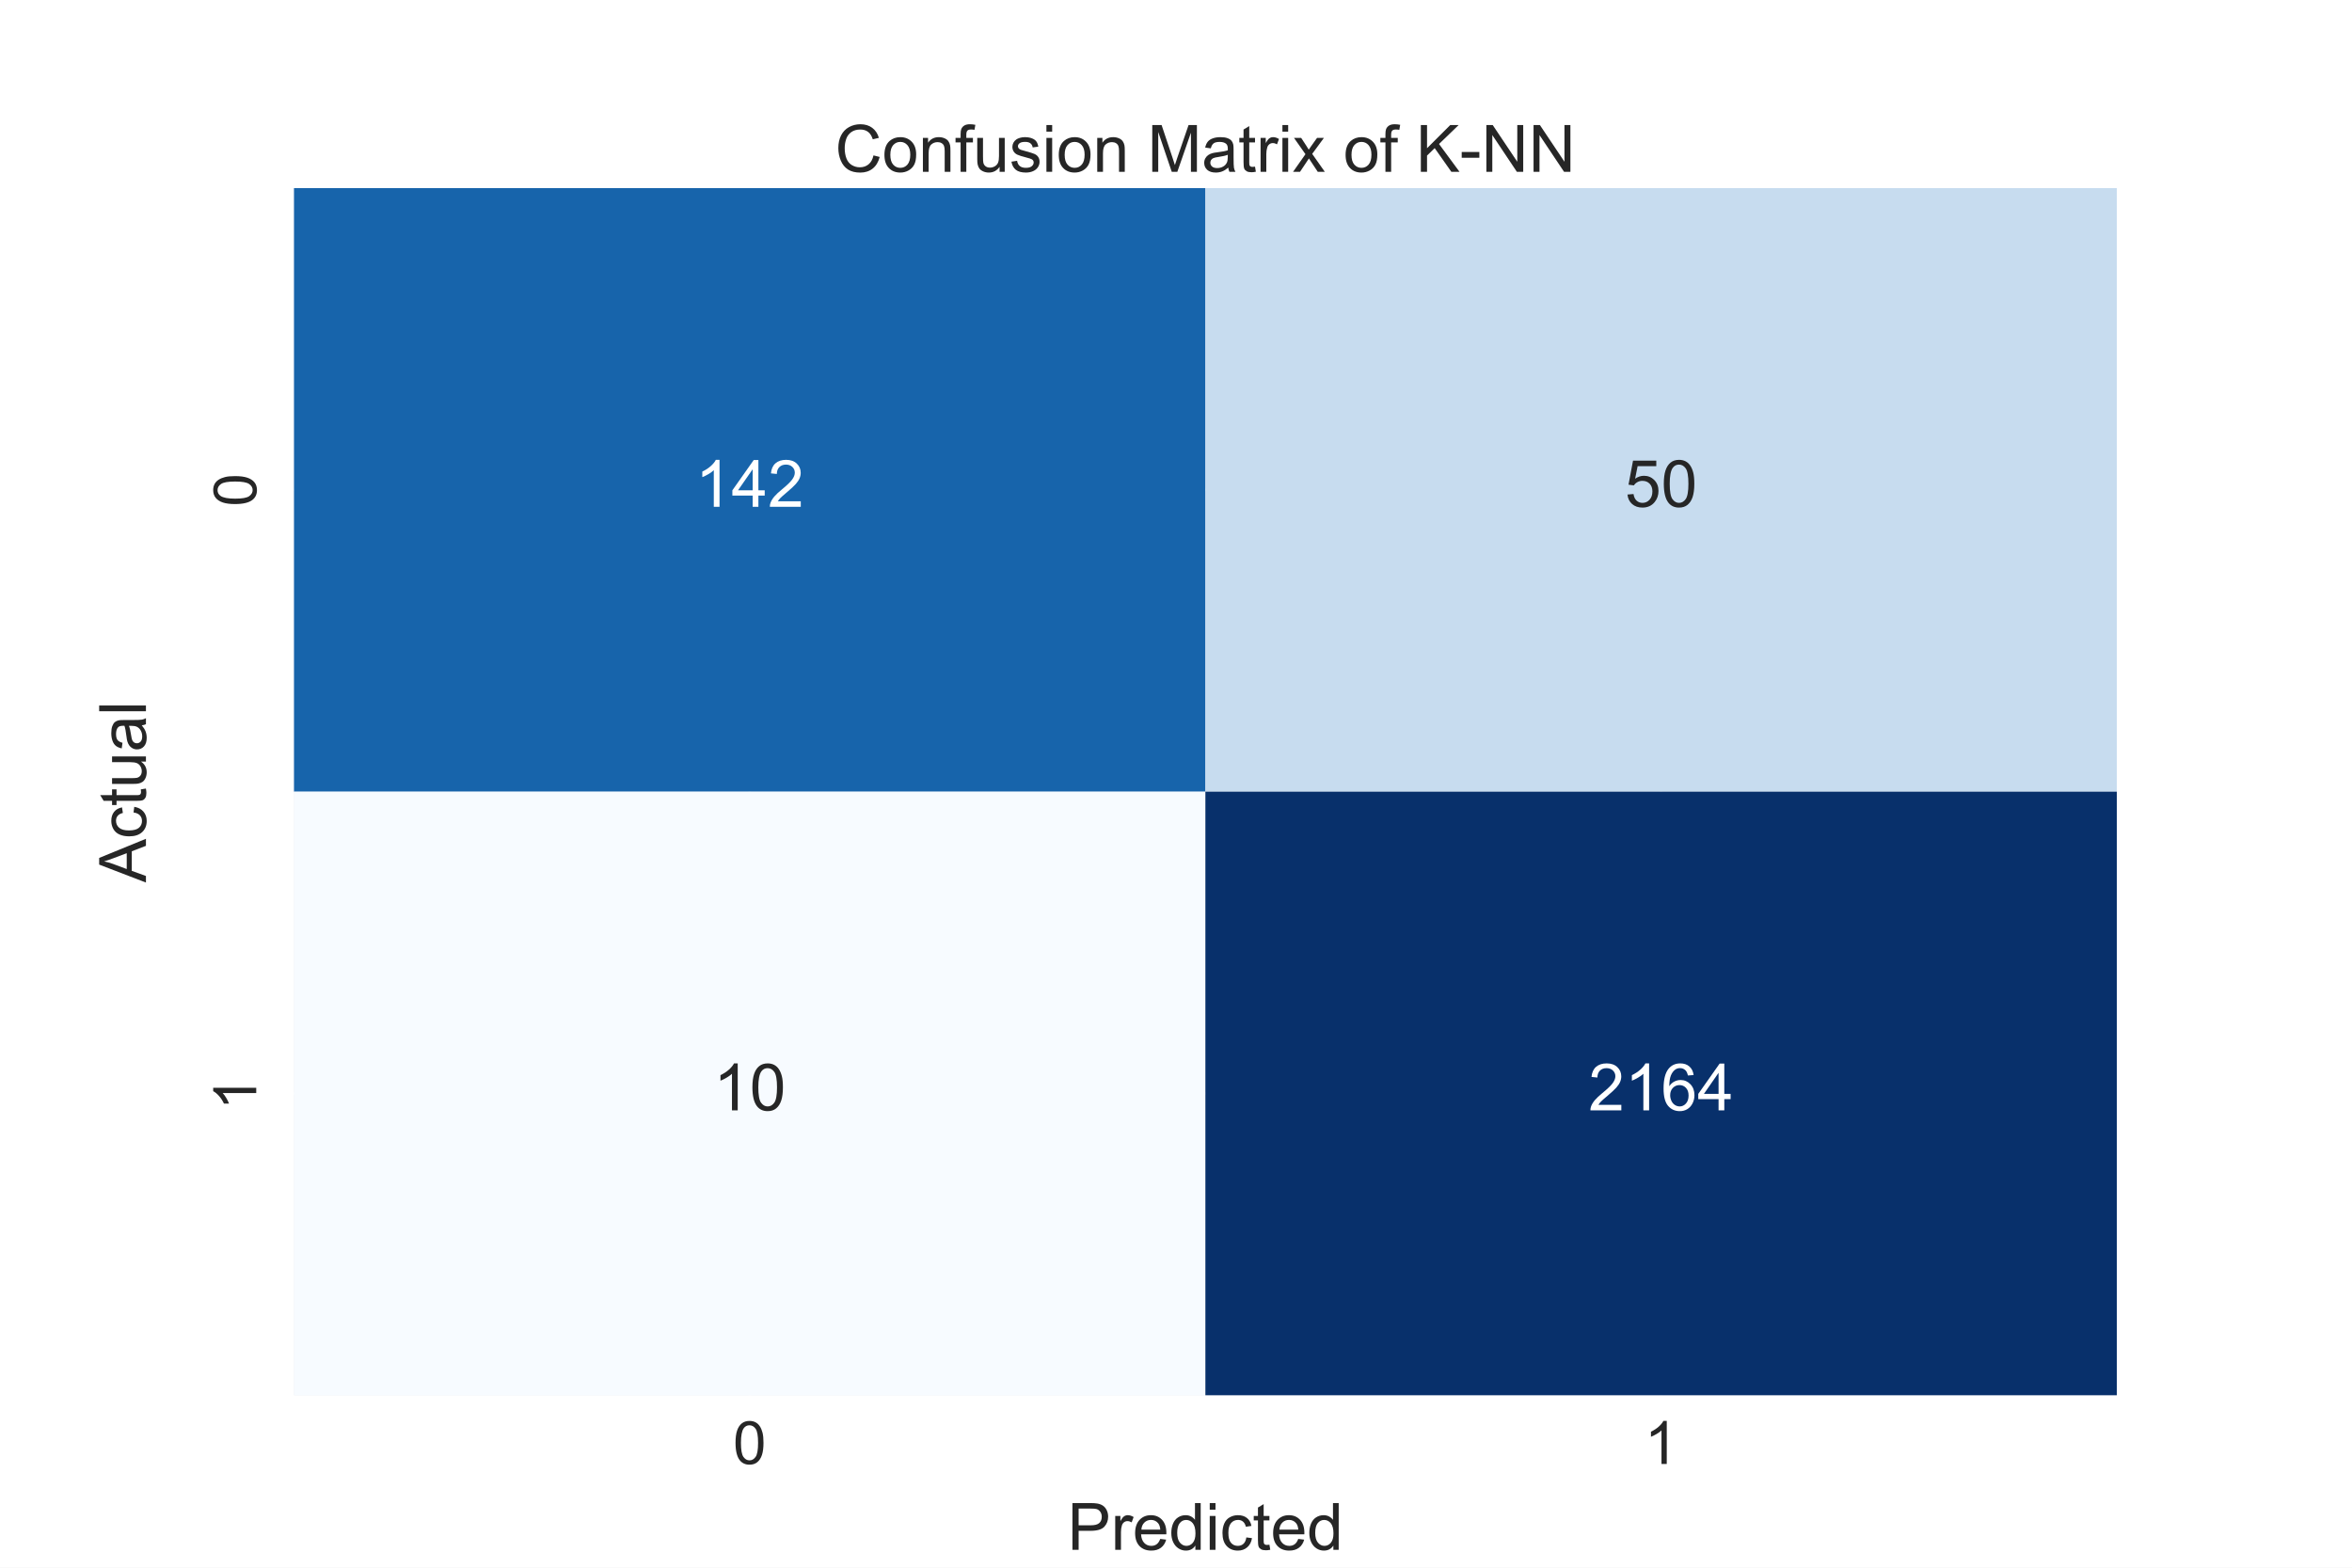
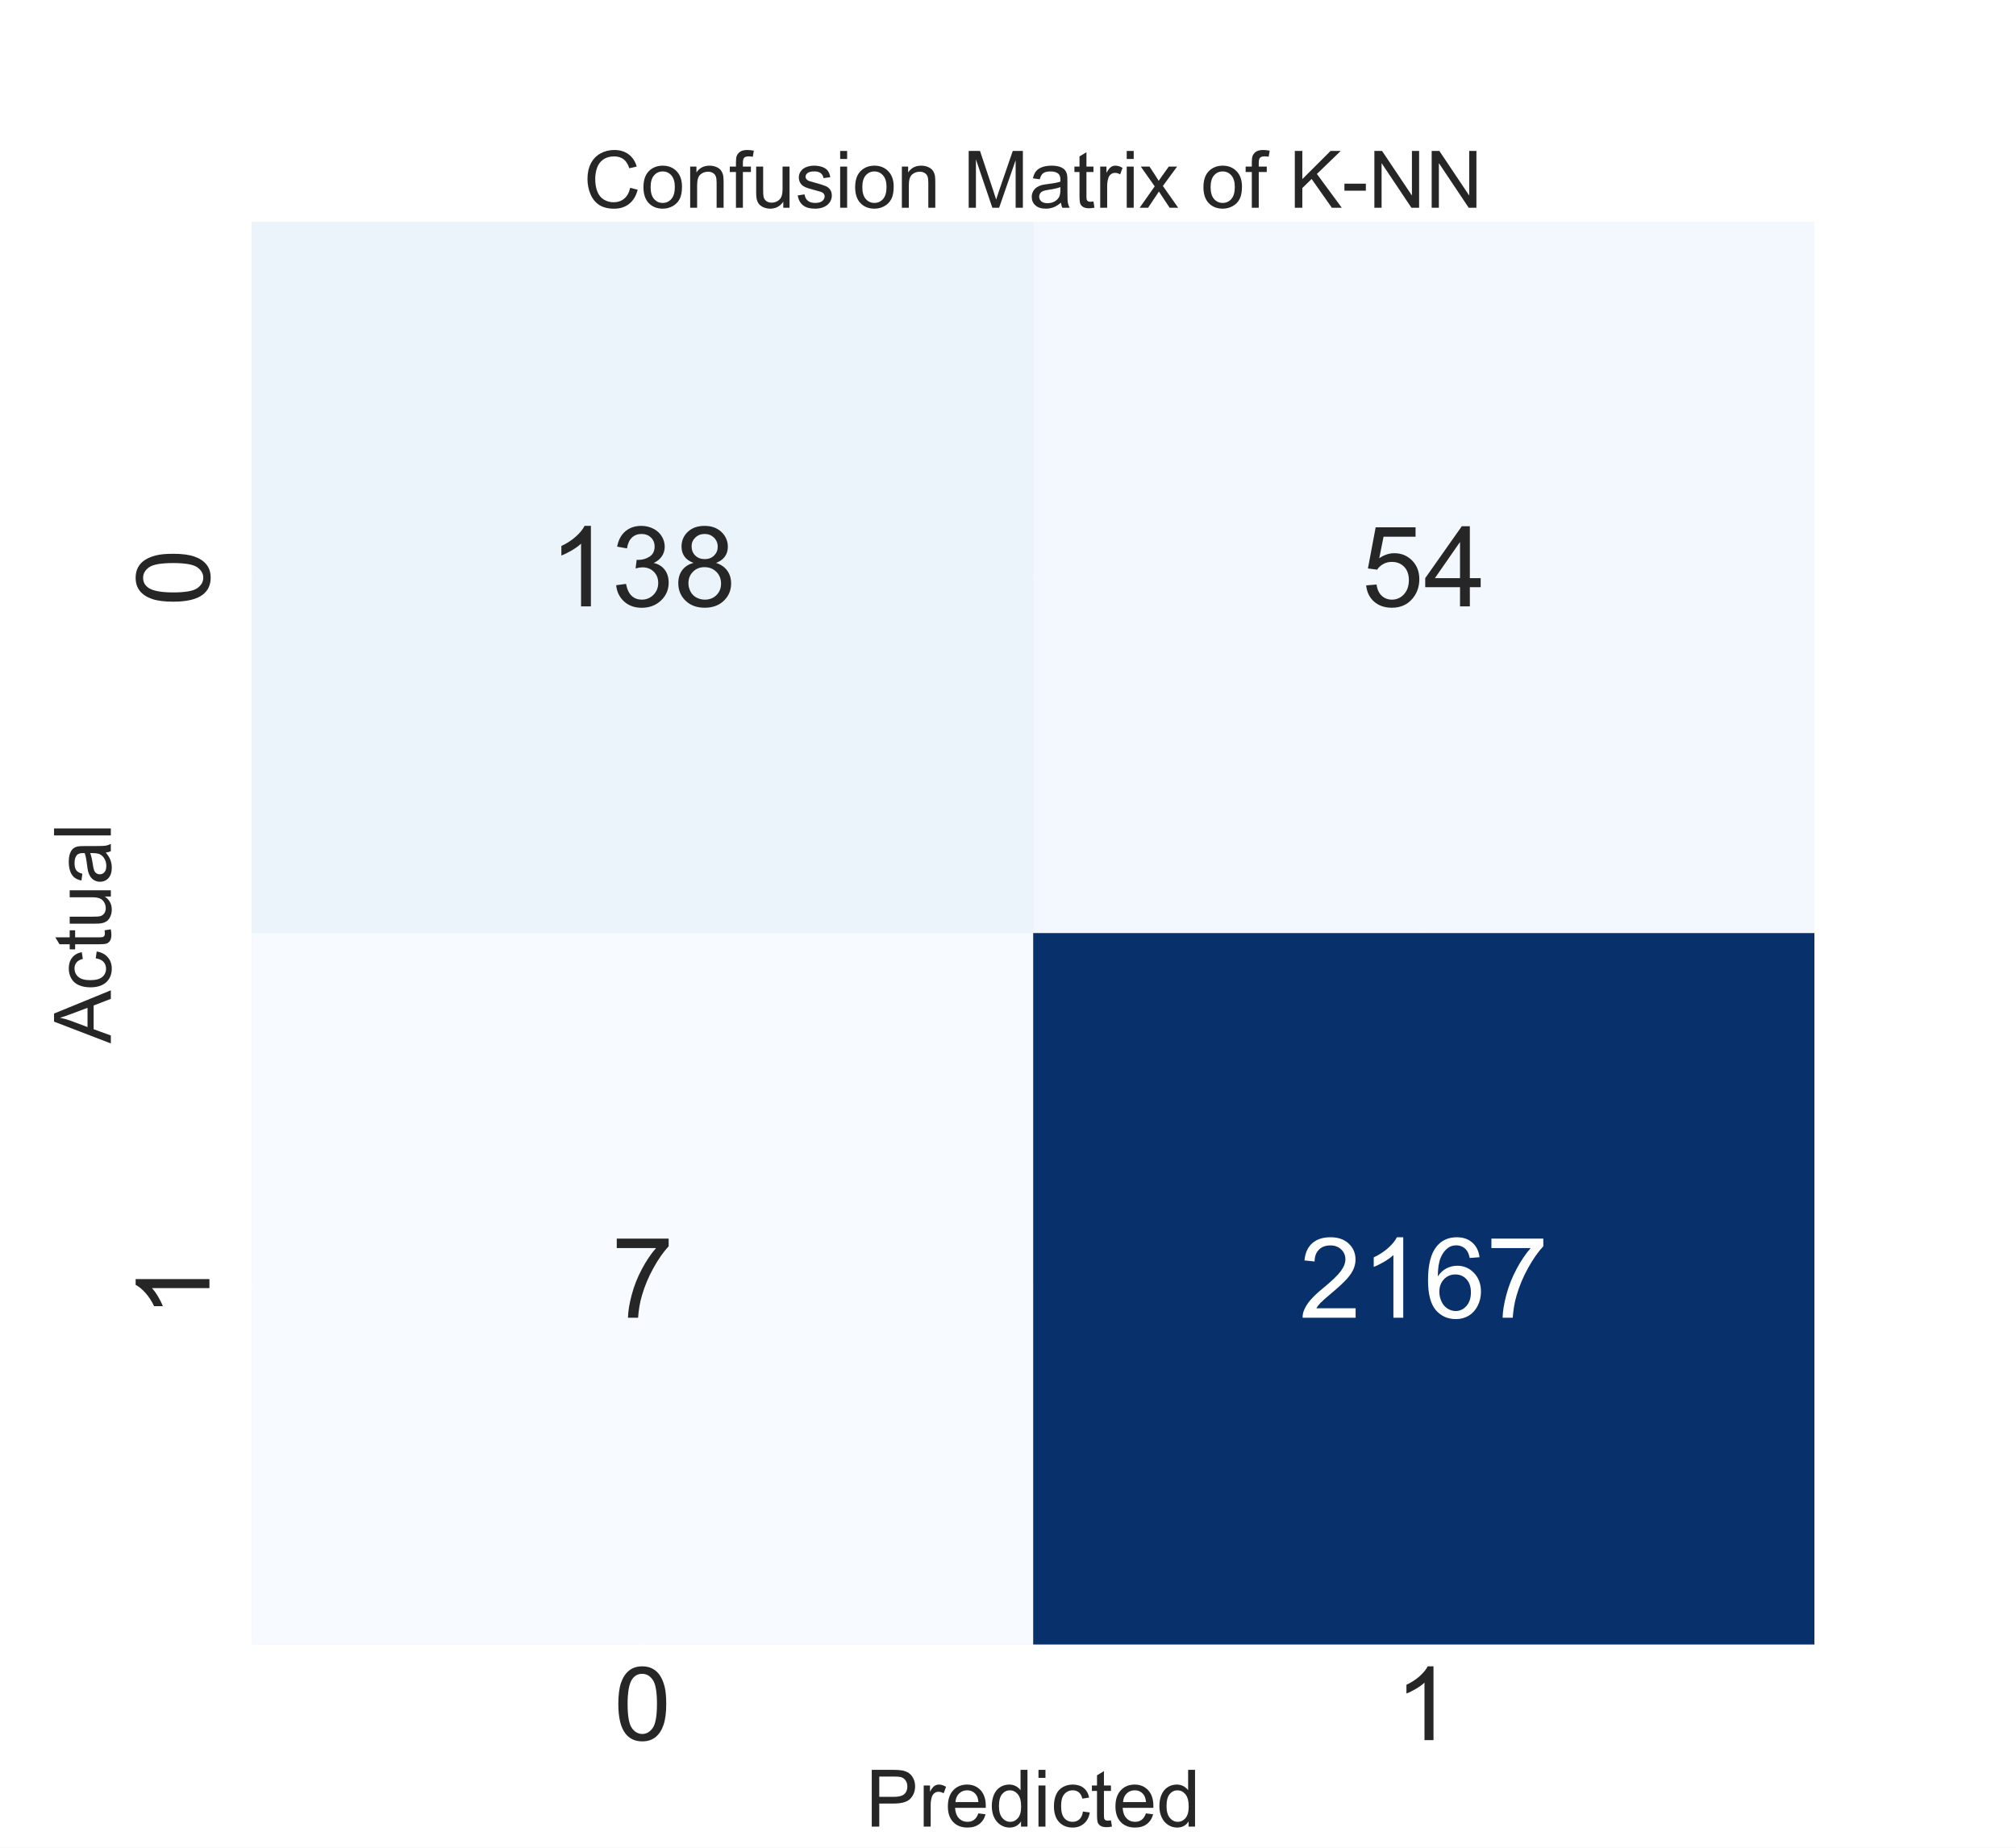
- <svg xmlns="http://www.w3.org/2000/svg" xmlns:xlink="http://www.w3.org/1999/xlink" width="864pt" height="576pt" viewBox="0 0 864 576" version="1.1">
+ <svg xmlns="http://www.w3.org/2000/svg" xmlns:xlink="http://www.w3.org/1999/xlink" width="864pt" height="792pt" viewBox="0 0 864 792" version="1.1">
  <defs>
    <style type="text/css">*{stroke-linejoin: round; stroke-linecap: butt}</style>
  </defs>
  <g id="figure_1">
    <g id="patch_1">
-       <path d="M 0 576  L 864 576  L 864 0  L 0 0  z " style="fill: #ffffff" />
+       <path d="M 0 792  L 864 792  L 864 0  L 0 0  z " style="fill: #ffffff" />
    </g>
    <g id="axes_1">
      <g id="patch_2">
-         <path d="M 108 512.64  L 777.6 512.64  L 777.6 69.12  L 108 69.12  z " style="fill: #eaeaf2" />
+         <path d="M 108 704.88  L 777.6 704.88  L 777.6 95.04  L 108 95.04  z " style="fill: #eaeaf2" />
      </g>
      <g id="matplotlib.axis_1">
        <g id="xtick_1">
          <g id="line2d_1">
-             <path d="M 275.4 512.64  L 275.4 69.12  " clip-path="url(#pb989998e91)" style="fill: none; stroke: #ffffff; stroke-linecap: round" />
+             <path d="M 275.4 704.88  L 275.4 95.04  " clip-path="url(#p79c40a2b08)" style="fill: none; stroke: #ffffff; stroke-linecap: round" />
          </g>
          <g id="text_1">
-             <g style="fill: #262626" transform="translate(269.283 537.8872) scale(0.22 -0.22)">
+             <g style="fill: #262626" transform="translate(263.1659 745.8744) scale(0.44 -0.44)">
              <defs>
                <path id="ArialMT-30" d="M 266 2259  Q 266 3072 433 3567  Q 600 4063 929 4331  Q 1259 4600 1759 4600  Q 2128 4600 2406 4451  Q 2684 4303 2865 4023  Q 3047 3744 3150 3342  Q 3253 2941 3253 2259  Q 3253 1453 3087 958  Q 2922 463 2592 192  Q 2263 -78 1759 -78  Q 1097 -78 719 397  Q 266 969 266 2259  z M 844 2259  Q 844 1131 1108 757  Q 1372 384 1759 384  Q 2147 384 2411 759  Q 2675 1134 2675 2259  Q 2675 3391 2411 3762  Q 2147 4134 1753 4134  Q 1366 4134 1134 3806  Q 844 3388 844 2259  z " transform="scale(0.015625)" />
              </defs>
              <use xlink:href="#ArialMT-30" />
            </g>
          </g>
        </g>
        <g id="xtick_2">
          <g id="line2d_2">
-             <path d="M 610.2 512.64  L 610.2 69.12  " clip-path="url(#pb989998e91)" style="fill: none; stroke: #ffffff; stroke-linecap: round" />
+             <path d="M 610.2 704.88  L 610.2 95.04  " clip-path="url(#p79c40a2b08)" style="fill: none; stroke: #ffffff; stroke-linecap: round" />
          </g>
          <g id="text_2">
-             <g style="fill: #262626" transform="translate(604.083 537.8872) scale(0.22 -0.22)">
+             <g style="fill: #262626" transform="translate(597.9659 745.8744) scale(0.44 -0.44)">
              <defs>
                <path id="ArialMT-31" d="M 2384 0  L 1822 0  L 1822 3584  Q 1619 3391 1289 3197  Q 959 3003 697 2906  L 697 3450  Q 1169 3672 1522 3987  Q 1875 4303 2022 4600  L 2384 4600  L 2384 0  z " transform="scale(0.015625)" />
              </defs>
              <use xlink:href="#ArialMT-31" />
            </g>
          </g>
        </g>
        <g id="text_3">
-           <g style="fill: #262626" transform="translate(392.1075 569.4384) scale(0.24 -0.24)">
+           <g style="fill: #262626" transform="translate(370.9856 782.9559) scale(0.34 -0.34)">
            <defs>
              <path id="ArialMT-50" d="M 494 0  L 494 4581  L 2222 4581  Q 2678 4581 2919 4538  Q 3256 4481 3484 4323  Q 3713 4166 3852 3881  Q 3991 3597 3991 3256  Q 3991 2672 3619 2267  Q 3247 1863 2275 1863  L 1100 1863  L 1100 0  L 494 0  z M 1100 2403  L 2284 2403  Q 2872 2403 3119 2622  Q 3366 2841 3366 3238  Q 3366 3525 3220 3729  Q 3075 3934 2838 4000  Q 2684 4041 2272 4041  L 1100 4041  L 1100 2403  z " transform="scale(0.015625)" />
              <path id="ArialMT-72" d="M 416 0  L 416 3319  L 922 3319  L 922 2816  Q 1116 3169 1280 3281  Q 1444 3394 1641 3394  Q 1925 3394 2219 3213  L 2025 2691  Q 1819 2813 1613 2813  Q 1428 2813 1281 2702  Q 1134 2591 1072 2394  Q 978 2094 978 1738  L 978 0  L 416 0  z " transform="scale(0.015625)" />
              <path id="ArialMT-65" d="M 2694 1069  L 3275 997  Q 3138 488 2766 206  Q 2394 -75 1816 -75  Q 1088 -75 661 373  Q 234 822 234 1631  Q 234 2469 665 2931  Q 1097 3394 1784 3394  Q 2450 3394 2872 2941  Q 3294 2488 3294 1666  Q 3294 1616 3291 1516  L 816 1516  Q 847 969 1125 678  Q 1403 388 1819 388  Q 2128 388 2347 550  Q 2566 713 2694 1069  z M 847 1978  L 2700 1978  Q 2663 2397 2488 2606  Q 2219 2931 1791 2931  Q 1403 2931 1139 2672  Q 875 2413 847 1978  z " transform="scale(0.015625)" />
              <path id="ArialMT-64" d="M 2575 0  L 2575 419  Q 2259 -75 1647 -75  Q 1250 -75 917 144  Q 584 363 401 755  Q 219 1147 219 1656  Q 219 2153 384 2558  Q 550 2963 881 3178  Q 1213 3394 1622 3394  Q 1922 3394 2156 3267  Q 2391 3141 2538 2938  L 2538 4581  L 3097 4581  L 3097 0  L 2575 0  z M 797 1656  Q 797 1019 1065 703  Q 1334 388 1700 388  Q 2069 388 2326 689  Q 2584 991 2584 1609  Q 2584 2291 2321 2609  Q 2059 2928 1675 2928  Q 1300 2928 1048 2622  Q 797 2316 797 1656  z " transform="scale(0.015625)" />
              <path id="ArialMT-69" d="M 425 3934  L 425 4581  L 988 4581  L 988 3934  L 425 3934  z M 425 0  L 425 3319  L 988 3319  L 988 0  L 425 0  z " transform="scale(0.015625)" />
              <path id="ArialMT-63" d="M 2588 1216  L 3141 1144  Q 3050 572 2676 248  Q 2303 -75 1759 -75  Q 1078 -75 664 370  Q 250 816 250 1647  Q 250 2184 428 2587  Q 606 2991 970 3192  Q 1334 3394 1763 3394  Q 2303 3394 2647 3120  Q 2991 2847 3088 2344  L 2541 2259  Q 2463 2594 2264 2762  Q 2066 2931 1784 2931  Q 1359 2931 1093 2626  Q 828 2322 828 1663  Q 828 994 1084 691  Q 1341 388 1753 388  Q 2084 388 2306 591  Q 2528 794 2588 1216  z " transform="scale(0.015625)" />
              <path id="ArialMT-74" d="M 1650 503  L 1731 6  Q 1494 -44 1306 -44  Q 1000 -44 831 53  Q 663 150 594 308  Q 525 466 525 972  L 525 2881  L 113 2881  L 113 3319  L 525 3319  L 525 4141  L 1084 4478  L 1084 3319  L 1650 3319  L 1650 2881  L 1084 2881  L 1084 941  Q 1084 700 1114 631  Q 1144 563 1211 522  Q 1278 481 1403 481  Q 1497 481 1650 503  z " transform="scale(0.015625)" />
            </defs>
            <use xlink:href="#ArialMT-50" />
            <use xlink:href="#ArialMT-72" x="66.699" />
            <use xlink:href="#ArialMT-65" x="100" />
            <use xlink:href="#ArialMT-64" x="155.615" />
            <use xlink:href="#ArialMT-69" x="211.23" />
            <use xlink:href="#ArialMT-63" x="233.447" />
            <use xlink:href="#ArialMT-74" x="283.447" />
            <use xlink:href="#ArialMT-65" x="311.23" />
            <use xlink:href="#ArialMT-64" x="366.846" />
          </g>
        </g>
      </g>
      <g id="matplotlib.axis_2">
        <g id="ytick_1">
          <g id="line2d_3">
-             <path d="M 108 180  L 777.6 180  " clip-path="url(#pb989998e91)" style="fill: none; stroke: #ffffff; stroke-linecap: round" />
+             <path d="M 108 247.5  L 777.6 247.5  " clip-path="url(#p79c40a2b08)" style="fill: none; stroke: #ffffff; stroke-linecap: round" />
          </g>
          <g id="text_4">
-             <g style="fill: #262626" transform="translate(94.1275 186.117) rotate(-90) scale(0.22 -0.22)">
+             <g style="fill: #262626" transform="translate(89.755 259.7341) rotate(-90) scale(0.44 -0.44)">
              <use xlink:href="#ArialMT-30" />
            </g>
          </g>
        </g>
        <g id="ytick_2">
          <g id="line2d_4">
-             <path d="M 108 401.76  L 777.6 401.76  " clip-path="url(#pb989998e91)" style="fill: none; stroke: #ffffff; stroke-linecap: round" />
+             <path d="M 108 552.42  L 777.6 552.42  " clip-path="url(#p79c40a2b08)" style="fill: none; stroke: #ffffff; stroke-linecap: round" />
          </g>
          <g id="text_5">
-             <g style="fill: #262626" transform="translate(94.1275 407.877) rotate(-90) scale(0.22 -0.22)">
+             <g style="fill: #262626" transform="translate(89.755 564.6541) rotate(-90) scale(0.44 -0.44)">
              <use xlink:href="#ArialMT-31" />
            </g>
          </g>
        </g>
        <g id="text_6">
-           <g style="fill: #262626" transform="translate(53.61031 324.2306) rotate(-90) scale(0.24 -0.24)">
+           <g style="fill: #262626" transform="translate(47.50312 447.2067) rotate(-90) scale(0.34 -0.34)">
            <defs>
              <path id="ArialMT-41" d="M -9 0  L 1750 4581  L 2403 4581  L 4278 0  L 3588 0  L 3053 1388  L 1138 1388  L 634 0  L -9 0  z M 1313 1881  L 2866 1881  L 2388 3150  Q 2169 3728 2063 4100  Q 1975 3659 1816 3225  L 1313 1881  z " transform="scale(0.015625)" />
              <path id="ArialMT-75" d="M 2597 0  L 2597 488  Q 2209 -75 1544 -75  Q 1250 -75 995 37  Q 741 150 617 320  Q 494 491 444 738  Q 409 903 409 1263  L 409 3319  L 972 3319  L 972 1478  Q 972 1038 1006 884  Q 1059 663 1231 536  Q 1403 409 1656 409  Q 1909 409 2131 539  Q 2353 669 2445 892  Q 2538 1116 2538 1541  L 2538 3319  L 3100 3319  L 3100 0  L 2597 0  z " transform="scale(0.015625)" />
              <path id="ArialMT-61" d="M 2588 409  Q 2275 144 1986 34  Q 1697 -75 1366 -75  Q 819 -75 525 192  Q 231 459 231 875  Q 231 1119 342 1320  Q 453 1522 633 1644  Q 813 1766 1038 1828  Q 1203 1872 1538 1913  Q 2219 1994 2541 2106  Q 2544 2222 2544 2253  Q 2544 2597 2384 2738  Q 2169 2928 1744 2928  Q 1347 2928 1158 2789  Q 969 2650 878 2297  L 328 2372  Q 403 2725 575 2942  Q 747 3159 1072 3276  Q 1397 3394 1825 3394  Q 2250 3394 2515 3294  Q 2781 3194 2906 3042  Q 3031 2891 3081 2659  Q 3109 2516 3109 2141  L 3109 1391  Q 3109 606 3145 398  Q 3181 191 3288 0  L 2700 0  Q 2613 175 2588 409  z M 2541 1666  Q 2234 1541 1622 1453  Q 1275 1403 1131 1340  Q 988 1278 909 1158  Q 831 1038 831 891  Q 831 666 1001 516  Q 1172 366 1500 366  Q 1825 366 2078 508  Q 2331 650 2450 897  Q 2541 1088 2541 1459  L 2541 1666  z " transform="scale(0.015625)" />
              <path id="ArialMT-6c" d="M 409 0  L 409 4581  L 972 4581  L 972 0  L 409 0  z " transform="scale(0.015625)" />
            </defs>
            <use xlink:href="#ArialMT-41" />
            <use xlink:href="#ArialMT-63" x="66.699" />
            <use xlink:href="#ArialMT-74" x="116.699" />
            <use xlink:href="#ArialMT-75" x="144.482" />
            <use xlink:href="#ArialMT-61" x="200.098" />
            <use xlink:href="#ArialMT-6c" x="255.713" />
          </g>
        </g>
      </g>
      <g id="QuadMesh_1">
-         <path d="M 108 69.12  L 442.8 69.12  L 442.8 290.88  L 108 290.88  L 108 69.12  " clip-path="url(#pb989998e91)" style="fill: #1764ab" />
-         <path d="M 442.8 69.12  L 777.6 69.12  L 777.6 290.88  L 442.8 290.88  L 442.8 69.12  " clip-path="url(#pb989998e91)" style="fill: #c7dcef" />
-         <path d="M 108 290.88  L 442.8 290.88  L 442.8 512.64  L 108 512.64  L 108 290.88  " clip-path="url(#pb989998e91)" style="fill: #f7fbff" />
-         <path d="M 442.8 290.88  L 777.6 290.88  L 777.6 512.64  L 442.8 512.64  L 442.8 290.88  " clip-path="url(#pb989998e91)" style="fill: #08306b" />
+         <path d="M 108 95.04  L 442.8 95.04  L 442.8 399.96  L 108 399.96  L 108 95.04  " clip-path="url(#p79c40a2b08)" style="fill: #ebf3fb" />
+         <path d="M 442.8 95.04  L 777.6 95.04  L 777.6 399.96  L 442.8 399.96  L 442.8 95.04  " clip-path="url(#p79c40a2b08)" style="fill: #f3f8fe" />
+         <path d="M 108 399.96  L 442.8 399.96  L 442.8 704.88  L 108 704.88  L 108 399.96  " clip-path="url(#p79c40a2b08)" style="fill: #f7fbff" />
+         <path d="M 442.8 399.96  L 777.6 399.96  L 777.6 704.88  L 442.8 704.88  L 442.8 399.96  " clip-path="url(#p79c40a2b08)" style="fill: #08306b" />
      </g>
      <g id="text_7">
-         <g style="fill: #ffffff" transform="translate(255.3806 186.2044) scale(0.24 -0.24)">
+         <g style="fill: #262626" transform="translate(235.3613 259.9087) scale(0.48 -0.48)">
          <defs>
-             <path id="ArialMT-34" d="M 2069 0  L 2069 1097  L 81 1097  L 81 1613  L 2172 4581  L 2631 4581  L 2631 1613  L 3250 1613  L 3250 1097  L 2631 1097  L 2631 0  L 2069 0  z M 2069 1613  L 2069 3678  L 634 1613  L 2069 1613  z " transform="scale(0.015625)" />
-             <path id="ArialMT-32" d="M 3222 541  L 3222 0  L 194 0  Q 188 203 259 391  Q 375 700 629 1000  Q 884 1300 1366 1694  Q 2113 2306 2375 2664  Q 2638 3022 2638 3341  Q 2638 3675 2398 3904  Q 2159 4134 1775 4134  Q 1369 4134 1125 3890  Q 881 3647 878 3216  L 300 3275  Q 359 3922 746 4261  Q 1134 4600 1788 4600  Q 2447 4600 2831 4234  Q 3216 3869 3216 3328  Q 3216 3053 3103 2787  Q 2991 2522 2730 2228  Q 2469 1934 1863 1422  Q 1356 997 1212 845  Q 1069 694 975 541  L 3222 541  z " transform="scale(0.015625)" />
+             <path id="ArialMT-33" d="M 269 1209  L 831 1284  Q 928 806 1161 595  Q 1394 384 1728 384  Q 2125 384 2398 659  Q 2672 934 2672 1341  Q 2672 1728 2419 1979  Q 2166 2231 1775 2231  Q 1616 2231 1378 2169  L 1441 2663  Q 1497 2656 1531 2656  Q 1891 2656 2178 2843  Q 2466 3031 2466 3422  Q 2466 3731 2256 3934  Q 2047 4138 1716 4138  Q 1388 4138 1169 3931  Q 950 3725 888 3313  L 325 3413  Q 428 3978 793 4289  Q 1159 4600 1703 4600  Q 2078 4600 2393 4439  Q 2709 4278 2876 4000  Q 3044 3722 3044 3409  Q 3044 3113 2884 2869  Q 2725 2625 2413 2481  Q 2819 2388 3044 2092  Q 3269 1797 3269 1353  Q 3269 753 2831 336  Q 2394 -81 1725 -81  Q 1122 -81 723 278  Q 325 638 269 1209  z " transform="scale(0.015625)" />
+             <path id="ArialMT-38" d="M 1131 2484  Q 781 2613 612 2850  Q 444 3088 444 3419  Q 444 3919 803 4259  Q 1163 4600 1759 4600  Q 2359 4600 2725 4251  Q 3091 3903 3091 3403  Q 3091 3084 2923 2848  Q 2756 2613 2416 2484  Q 2838 2347 3058 2040  Q 3278 1734 3278 1309  Q 3278 722 2862 322  Q 2447 -78 1769 -78  Q 1091 -78 675 323  Q 259 725 259 1325  Q 259 1772 486 2073  Q 713 2375 1131 2484  z M 1019 3438  Q 1019 3113 1228 2906  Q 1438 2700 1772 2700  Q 2097 2700 2305 2904  Q 2513 3109 2513 3406  Q 2513 3716 2298 3927  Q 2084 4138 1766 4138  Q 1444 4138 1231 3931  Q 1019 3725 1019 3438  z M 838 1322  Q 838 1081 952 856  Q 1066 631 1291 507  Q 1516 384 1775 384  Q 2178 384 2440 643  Q 2703 903 2703 1303  Q 2703 1709 2433 1975  Q 2163 2241 1756 2241  Q 1359 2241 1098 1978  Q 838 1716 838 1322  z " transform="scale(0.015625)" />
          </defs>
          <use xlink:href="#ArialMT-31" />
-           <use xlink:href="#ArialMT-34" x="55.615" />
-           <use xlink:href="#ArialMT-32" x="111.23" />
+           <use xlink:href="#ArialMT-33" x="55.615" />
+           <use xlink:href="#ArialMT-38" x="111.23" />
        </g>
      </g>
      <g id="text_8">
-         <g style="fill: #262626" transform="translate(596.8537 186.2044) scale(0.24 -0.24)">
+         <g style="fill: #262626" transform="translate(583.5075 259.9087) scale(0.48 -0.48)">
          <defs>
            <path id="ArialMT-35" d="M 266 1200  L 856 1250  Q 922 819 1161 601  Q 1400 384 1738 384  Q 2144 384 2425 690  Q 2706 997 2706 1503  Q 2706 1984 2436 2262  Q 2166 2541 1728 2541  Q 1456 2541 1237 2417  Q 1019 2294 894 2097  L 366 2166  L 809 4519  L 3088 4519  L 3088 3981  L 1259 3981  L 1013 2750  Q 1425 3038 1878 3038  Q 2478 3038 2890 2622  Q 3303 2206 3303 1553  Q 3303 931 2941 478  Q 2500 -78 1738 -78  Q 1113 -78 717 272  Q 322 622 266 1200  z " transform="scale(0.015625)" />
+             <path id="ArialMT-34" d="M 2069 0  L 2069 1097  L 81 1097  L 81 1613  L 2172 4581  L 2631 4581  L 2631 1613  L 3250 1613  L 3250 1097  L 2631 1097  L 2631 0  L 2069 0  z M 2069 1613  L 2069 3678  L 634 1613  L 2069 1613  z " transform="scale(0.015625)" />
          </defs>
          <use xlink:href="#ArialMT-35" />
-           <use xlink:href="#ArialMT-30" x="55.615" />
+           <use xlink:href="#ArialMT-34" x="55.615" />
        </g>
      </g>
      <g id="text_9">
-         <g style="fill: #262626" transform="translate(262.0537 407.9644) scale(0.24 -0.24)">
-           <use xlink:href="#ArialMT-31" />
-           <use xlink:href="#ArialMT-30" x="55.615" />
+         <g style="fill: #262626" transform="translate(262.0537 564.8288) scale(0.48 -0.48)">
+           <defs>
+             <path id="ArialMT-37" d="M 303 3981  L 303 4522  L 3269 4522  L 3269 4084  Q 2831 3619 2401 2847  Q 1972 2075 1738 1259  Q 1569 684 1522 0  L 944 0  Q 953 541 1156 1306  Q 1359 2072 1739 2783  Q 2119 3494 2547 3981  L 303 3981  z " transform="scale(0.015625)" />
+           </defs>
+           <use xlink:href="#ArialMT-37" />
        </g>
      </g>
      <g id="text_10">
-         <g style="fill: #ffffff" transform="translate(583.5075 407.9644) scale(0.24 -0.24)">
+         <g style="fill: #ffffff" transform="translate(556.815 564.8288) scale(0.48 -0.48)">
          <defs>
+             <path id="ArialMT-32" d="M 3222 541  L 3222 0  L 194 0  Q 188 203 259 391  Q 375 700 629 1000  Q 884 1300 1366 1694  Q 2113 2306 2375 2664  Q 2638 3022 2638 3341  Q 2638 3675 2398 3904  Q 2159 4134 1775 4134  Q 1369 4134 1125 3890  Q 881 3647 878 3216  L 300 3275  Q 359 3922 746 4261  Q 1134 4600 1788 4600  Q 2447 4600 2831 4234  Q 3216 3869 3216 3328  Q 3216 3053 3103 2787  Q 2991 2522 2730 2228  Q 2469 1934 1863 1422  Q 1356 997 1212 845  Q 1069 694 975 541  L 3222 541  z " transform="scale(0.015625)" />
            <path id="ArialMT-36" d="M 3184 3459  L 2625 3416  Q 2550 3747 2413 3897  Q 2184 4138 1850 4138  Q 1581 4138 1378 3988  Q 1113 3794 959 3422  Q 806 3050 800 2363  Q 1003 2672 1297 2822  Q 1591 2972 1913 2972  Q 2475 2972 2870 2558  Q 3266 2144 3266 1488  Q 3266 1056 3080 686  Q 2894 316 2569 119  Q 2244 -78 1831 -78  Q 1128 -78 684 439  Q 241 956 241 2144  Q 241 3472 731 4075  Q 1159 4600 1884 4600  Q 2425 4600 2770 4297  Q 3116 3994 3184 3459  z M 888 1484  Q 888 1194 1011 928  Q 1134 663 1356 523  Q 1578 384 1822 384  Q 2178 384 2434 671  Q 2691 959 2691 1453  Q 2691 1928 2437 2201  Q 2184 2475 1800 2475  Q 1419 2475 1153 2201  Q 888 1928 888 1484  z " transform="scale(0.015625)" />
          </defs>
          <use xlink:href="#ArialMT-32" />
          <use xlink:href="#ArialMT-31" x="55.615" />
          <use xlink:href="#ArialMT-36" x="111.23" />
-           <use xlink:href="#ArialMT-34" x="166.846" />
+           <use xlink:href="#ArialMT-37" x="166.846" />
        </g>
      </g>
      <g id="text_11">
-         <g style="fill: #262626" transform="translate(306.7631 63.12) scale(0.24 -0.24)">
+         <g style="fill: #262626" transform="translate(250.0811 89.04) scale(0.34 -0.34)">
          <defs>
            <path id="ArialMT-43" d="M 3763 1606  L 4369 1453  Q 4178 706 3683 314  Q 3188 -78 2472 -78  Q 1731 -78 1267 223  Q 803 525 561 1097  Q 319 1669 319 2325  Q 319 3041 592 3573  Q 866 4106 1370 4382  Q 1875 4659 2481 4659  Q 3169 4659 3637 4309  Q 4106 3959 4291 3325  L 3694 3184  Q 3534 3684 3231 3912  Q 2928 4141 2469 4141  Q 1941 4141 1586 3887  Q 1231 3634 1087 3207  Q 944 2781 944 2328  Q 944 1744 1114 1308  Q 1284 872 1643 656  Q 2003 441 2422 441  Q 2931 441 3284 734  Q 3638 1028 3763 1606  z " transform="scale(0.015625)" />
            <path id="ArialMT-6f" d="M 213 1659  Q 213 2581 725 3025  Q 1153 3394 1769 3394  Q 2453 3394 2887 2945  Q 3322 2497 3322 1706  Q 3322 1066 3130 698  Q 2938 331 2570 128  Q 2203 -75 1769 -75  Q 1072 -75 642 372  Q 213 819 213 1659  z M 791 1659  Q 791 1022 1069 705  Q 1347 388 1769 388  Q 2188 388 2466 706  Q 2744 1025 2744 1678  Q 2744 2294 2464 2611  Q 2184 2928 1769 2928  Q 1347 2928 1069 2612  Q 791 2297 791 1659  z " transform="scale(0.015625)" />
            <path id="ArialMT-6e" d="M 422 0  L 422 3319  L 928 3319  L 928 2847  Q 1294 3394 1984 3394  Q 2284 3394 2536 3286  Q 2788 3178 2913 3003  Q 3038 2828 3088 2588  Q 3119 2431 3119 2041  L 3119 0  L 2556 0  L 2556 2019  Q 2556 2363 2490 2533  Q 2425 2703 2258 2804  Q 2091 2906 1866 2906  Q 1506 2906 1245 2678  Q 984 2450 984 1813  L 984 0  L 422 0  z " transform="scale(0.015625)" />
            <path id="ArialMT-66" d="M 556 0  L 556 2881  L 59 2881  L 59 3319  L 556 3319  L 556 3672  Q 556 4006 616 4169  Q 697 4388 901 4523  Q 1106 4659 1475 4659  Q 1713 4659 2000 4603  L 1916 4113  Q 1741 4144 1584 4144  Q 1328 4144 1222 4034  Q 1116 3925 1116 3625  L 1116 3319  L 1763 3319  L 1763 2881  L 1116 2881  L 1116 0  L 556 0  z " transform="scale(0.015625)" />
            <path id="ArialMT-73" d="M 197 991  L 753 1078  Q 800 744 1014 566  Q 1228 388 1613 388  Q 2000 388 2187 545  Q 2375 703 2375 916  Q 2375 1106 2209 1216  Q 2094 1291 1634 1406  Q 1016 1563 777 1677  Q 538 1791 414 1992  Q 291 2194 291 2438  Q 291 2659 392 2848  Q 494 3038 669 3163  Q 800 3259 1026 3326  Q 1253 3394 1513 3394  Q 1903 3394 2198 3281  Q 2494 3169 2634 2976  Q 2775 2784 2828 2463  L 2278 2388  Q 2241 2644 2061 2787  Q 1881 2931 1553 2931  Q 1166 2931 1000 2803  Q 834 2675 834 2503  Q 834 2394 903 2306  Q 972 2216 1119 2156  Q 1203 2125 1616 2013  Q 2213 1853 2448 1751  Q 2684 1650 2818 1456  Q 2953 1263 2953 975  Q 2953 694 2789 445  Q 2625 197 2315 61  Q 2006 -75 1616 -75  Q 969 -75 630 194  Q 291 463 197 991  z " transform="scale(0.015625)" />
            <path id="ArialMT-20" transform="scale(0.015625)" />
            <path id="ArialMT-4d" d="M 475 0  L 475 4581  L 1388 4581  L 2472 1338  Q 2622 884 2691 659  Q 2769 909 2934 1394  L 4031 4581  L 4847 4581  L 4847 0  L 4263 0  L 4263 3834  L 2931 0  L 2384 0  L 1059 3900  L 1059 0  L 475 0  z " transform="scale(0.015625)" />
            <path id="ArialMT-78" d="M 47 0  L 1259 1725  L 138 3319  L 841 3319  L 1350 2541  Q 1494 2319 1581 2169  Q 1719 2375 1834 2534  L 2394 3319  L 3066 3319  L 1919 1756  L 3153 0  L 2463 0  L 1781 1031  L 1600 1309  L 728 0  L 47 0  z " transform="scale(0.015625)" />
            <path id="ArialMT-4b" d="M 469 0  L 469 4581  L 1075 4581  L 1075 2309  L 3350 4581  L 4172 4581  L 2250 2725  L 4256 0  L 3456 0  L 1825 2319  L 1075 1588  L 1075 0  L 469 0  z " transform="scale(0.015625)" />
            <path id="ArialMT-2d" d="M 203 1375  L 203 1941  L 1931 1941  L 1931 1375  L 203 1375  z " transform="scale(0.015625)" />
            <path id="ArialMT-4e" d="M 488 0  L 488 4581  L 1109 4581  L 3516 984  L 3516 4581  L 4097 4581  L 4097 0  L 3475 0  L 1069 3600  L 1069 0  L 488 0  z " transform="scale(0.015625)" />
          </defs>
          <use xlink:href="#ArialMT-43" />
          <use xlink:href="#ArialMT-6f" x="72.217" />
          <use xlink:href="#ArialMT-6e" x="127.832" />
          <use xlink:href="#ArialMT-66" x="183.447" />
          <use xlink:href="#ArialMT-75" x="211.23" />
          <use xlink:href="#ArialMT-73" x="266.846" />
          <use xlink:href="#ArialMT-69" x="316.846" />
          <use xlink:href="#ArialMT-6f" x="339.062" />
          <use xlink:href="#ArialMT-6e" x="394.678" />
          <use xlink:href="#ArialMT-20" x="450.293" />
          <use xlink:href="#ArialMT-4d" x="478.076" />
          <use xlink:href="#ArialMT-61" x="561.377" />
          <use xlink:href="#ArialMT-74" x="616.992" />
          <use xlink:href="#ArialMT-72" x="644.775" />
          <use xlink:href="#ArialMT-69" x="678.076" />
          <use xlink:href="#ArialMT-78" x="700.293" />
          <use xlink:href="#ArialMT-20" x="750.293" />
          <use xlink:href="#ArialMT-6f" x="778.076" />
          <use xlink:href="#ArialMT-66" x="833.691" />
          <use xlink:href="#ArialMT-20" x="861.475" />
          <use xlink:href="#ArialMT-4b" x="889.258" />
          <use xlink:href="#ArialMT-2d" x="955.957" />
          <use xlink:href="#ArialMT-4e" x="989.258" />
          <use xlink:href="#ArialMT-4e" x="1061.475" />
        </g>
      </g>
    </g>
  </g>
  <defs>
-     <clipPath id="pb989998e91">
-       <rect x="108" y="69.12" width="669.6" height="443.52" />
+     <clipPath id="p79c40a2b08">
+       <rect x="108" y="95.04" width="669.6" height="609.84" />
    </clipPath>
  </defs>
</svg>
